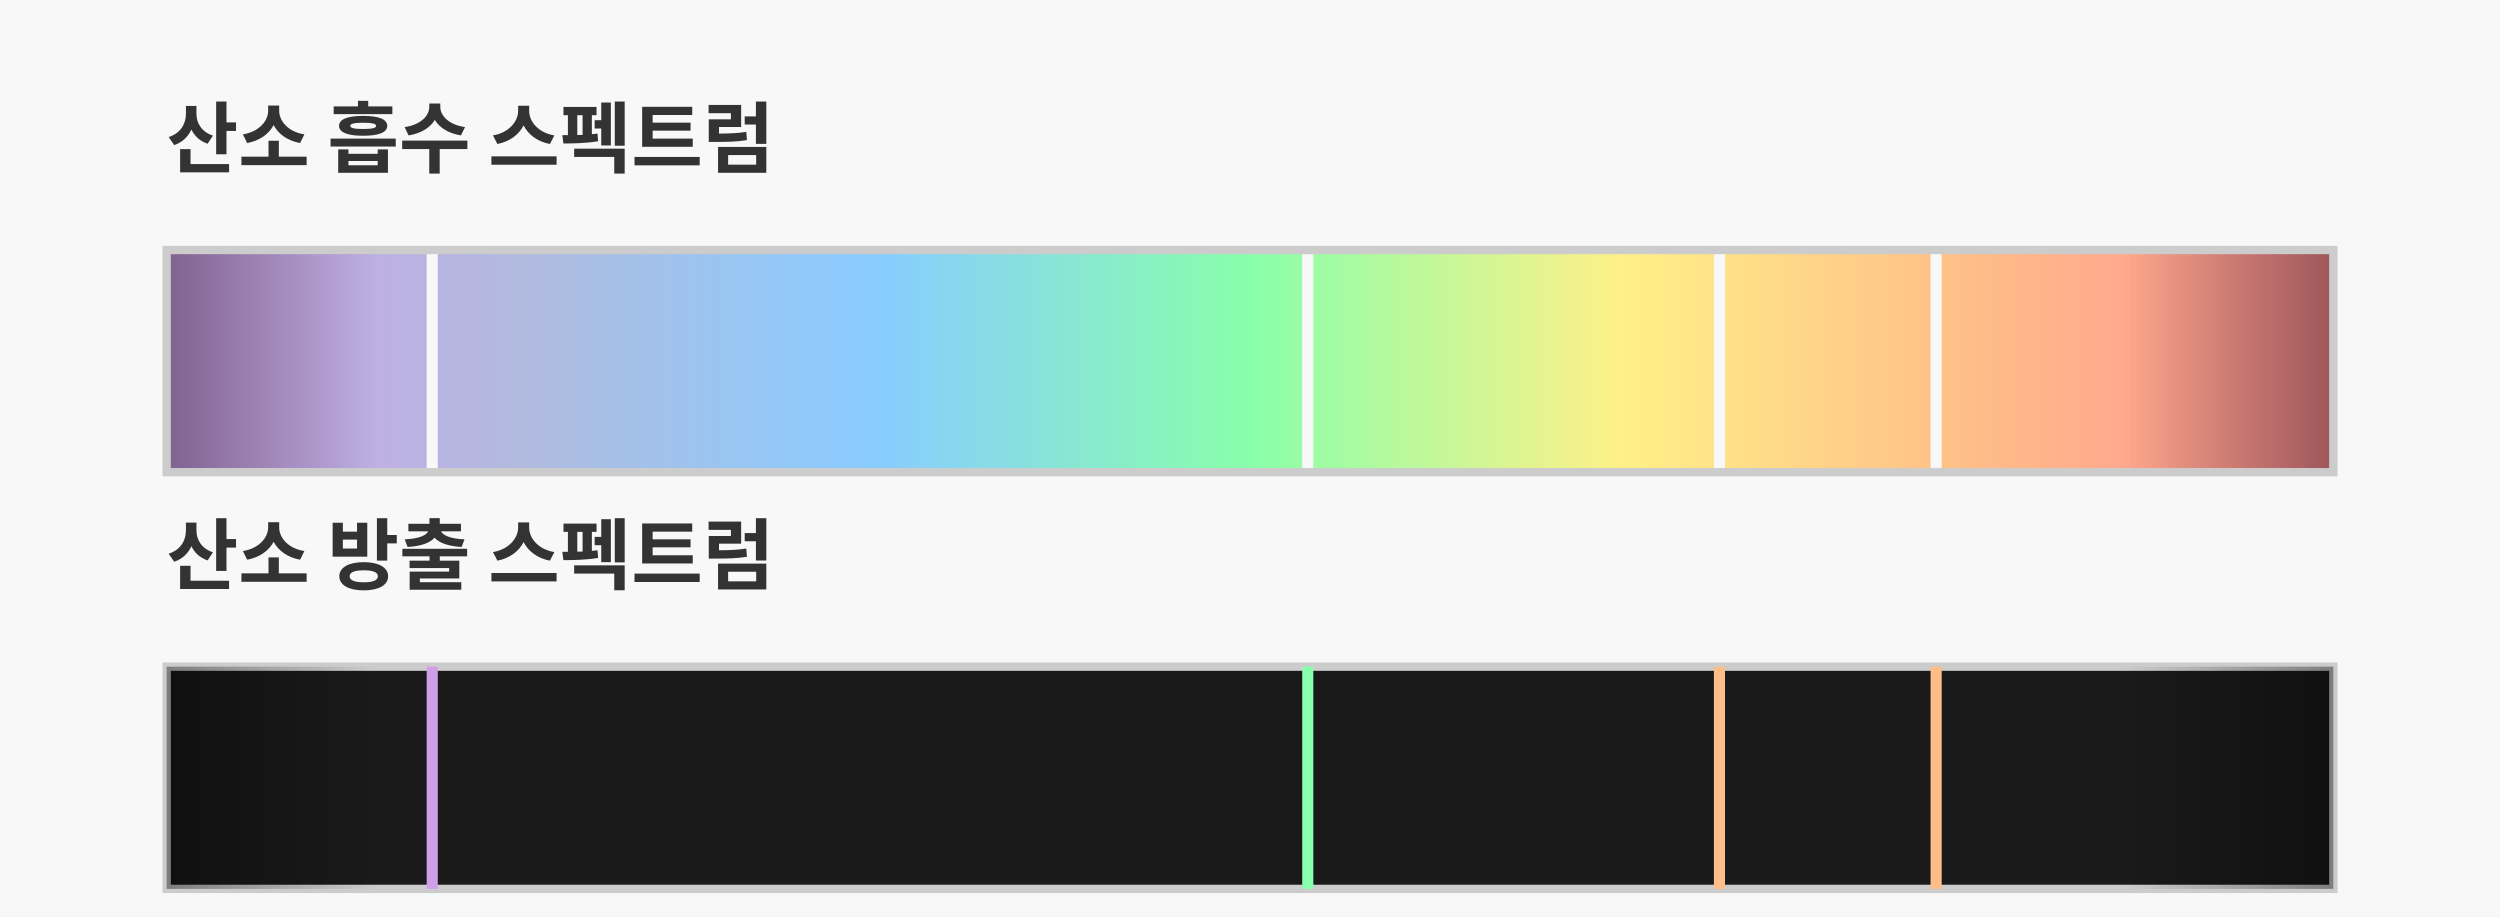
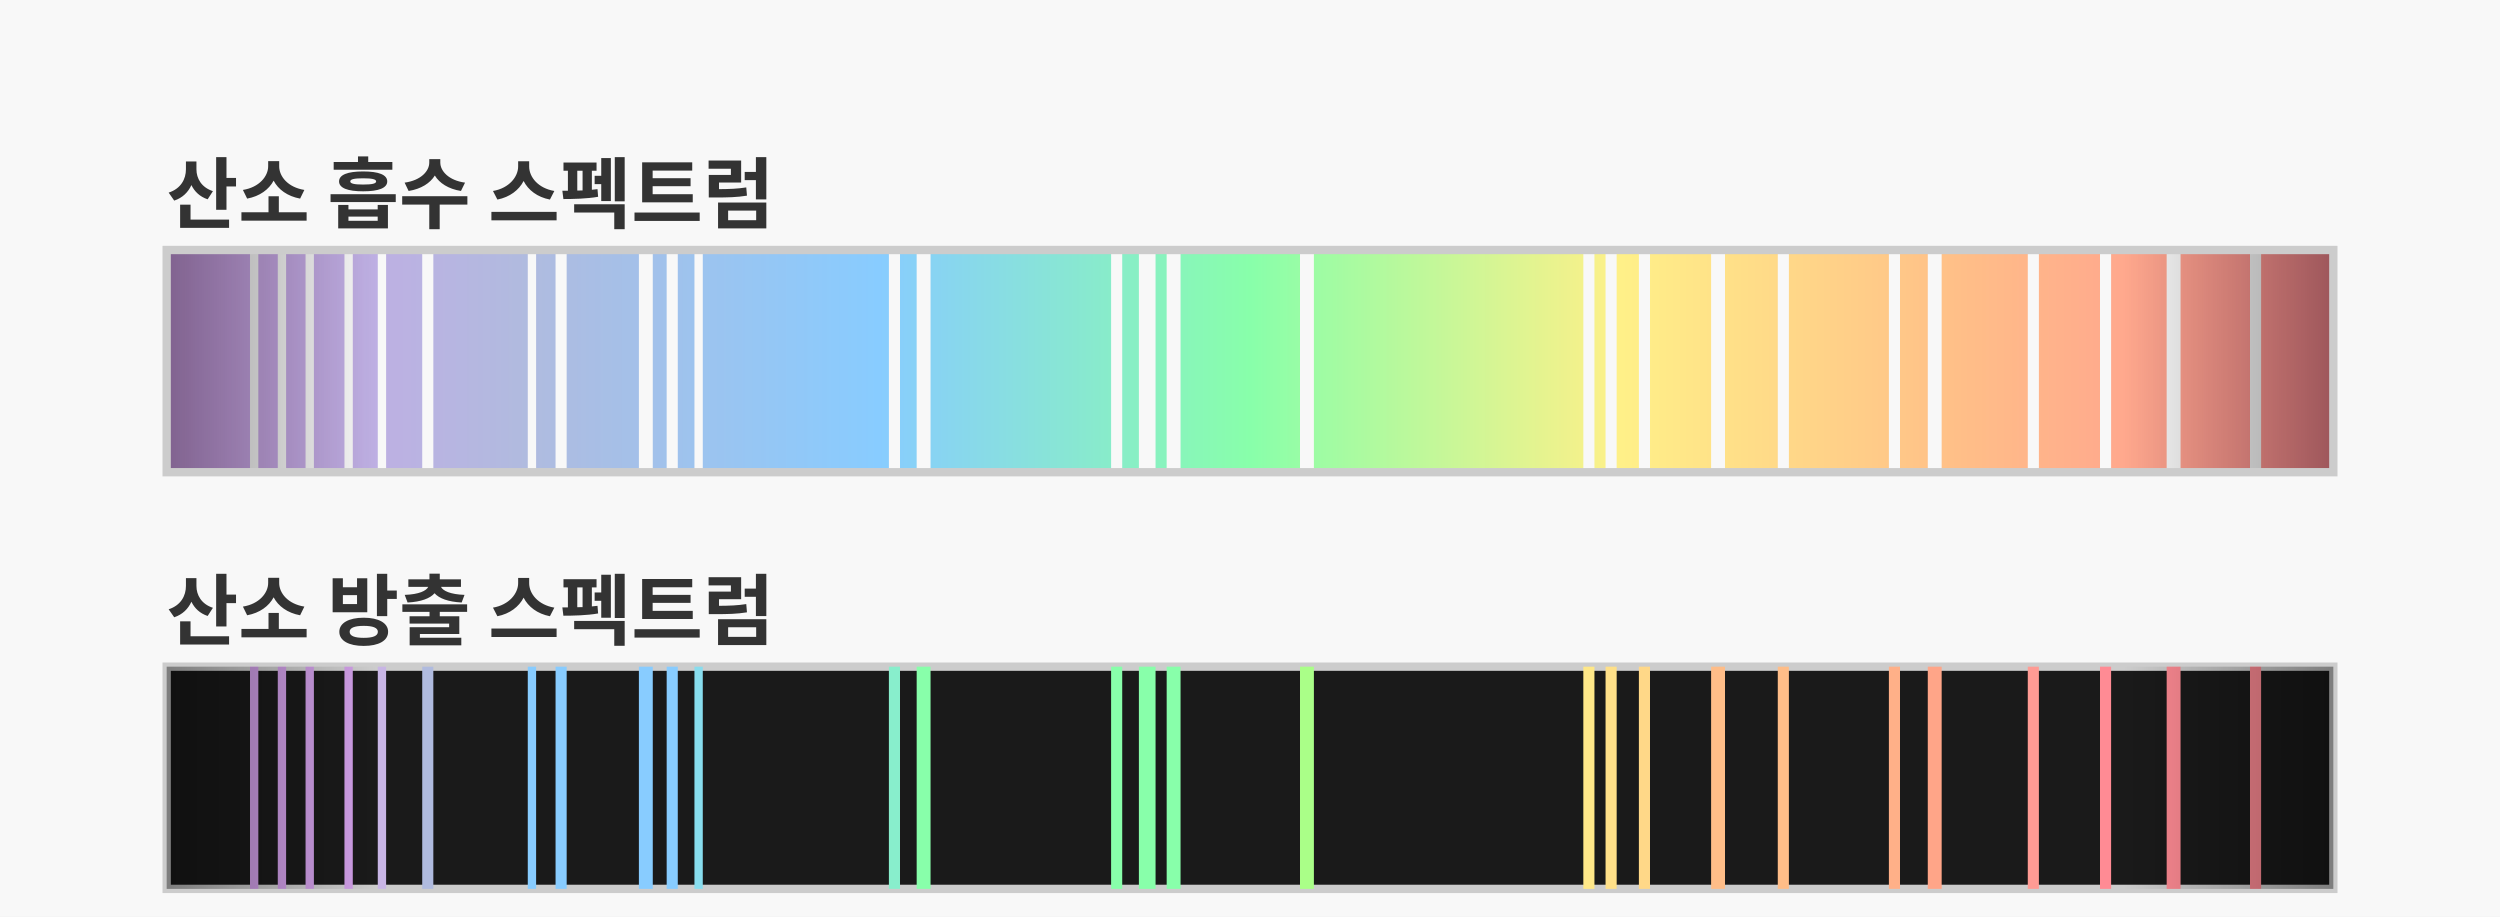
<svg xmlns="http://www.w3.org/2000/svg" width="450" height="165" viewBox="0 0 450 165">
  <defs>
    <linearGradient id="continuousSpectrum" x1="0%" y1="0%" x2="100%" y2="0%">
      <stop offset="0%" stop-color="#D19FE8" />
      <stop offset="17%" stop-color="#B0BBDF" />
      <stop offset="33%" stop-color="#88CCFF" />
      <stop offset="50%" stop-color="#88FFAA" />
      <stop offset="67%" stop-color="#FFF088" />
      <stop offset="83%" stop-color="#FFBD88" />
      <stop offset="100%" stop-color="#FF8B94" />
    </linearGradient>
    <linearGradient id="edgeDarkening" x1="0%" y1="0%" x2="100%" y2="0%">
      <stop offset="0%" stop-color="#000000" stop-opacity="0.4" />
      <stop offset="10%" stop-color="#000000" stop-opacity="0" />
      <stop offset="90%" stop-color="#000000" stop-opacity="0" />
      <stop offset="100%" stop-color="#000000" stop-opacity="0.4" />
    </linearGradient>
    <mask id="absorptionMask">
      <rect x="30" y="0" width="390" height="100" fill="white" />
-       <rect x="76.8" y="0" width="2" height="100" fill="black" />
-       <rect x="234.4" y="0" width="2" height="100" fill="black" />
-       <rect x="308.5" y="0" width="2" height="100" fill="black" />
-       <rect x="347.5" y="0" width="2" height="100" fill="black" />
+       <rect x="45" y="0" width="1.5" height="100" fill="black" />
+       <rect x="50" y="0" width="1.5" height="100" fill="black" />
+       <rect x="55" y="0" width="1.5" height="100" fill="black" />
+       <rect x="62" y="0" width="1.5" height="100" fill="black" />
+       <rect x="68" y="0" width="1.5" height="100" fill="black" />
+       <rect x="76" y="0" width="2" height="100" fill="black" />
+       <rect x="95" y="0" width="1.5" height="100" fill="black" />
+       <rect x="100" y="0" width="2" height="100" fill="black" />
+       <rect x="115" y="0" width="2.5" height="100" fill="black" />
+       <rect x="120" y="0" width="2" height="100" fill="black" />
+       <rect x="125" y="0" width="1.5" height="100" fill="black" />
+       <rect x="160" y="0" width="2" height="100" fill="black" />
+       <rect x="165" y="0" width="2.5" height="100" fill="black" />
+       <rect x="200" y="0" width="2" height="100" fill="black" />
+       <rect x="205" y="0" width="3" height="100" fill="black" />
+       <rect x="210" y="0" width="2.5" height="100" fill="black" />
+       <rect x="234" y="0" width="2.5" height="100" fill="black" />
+       <rect x="285" y="0" width="2" height="100" fill="black" />
+       <rect x="289" y="0" width="2" height="100" fill="black" />
+       <rect x="295" y="0" width="2" height="100" fill="black" />
+       <rect x="308" y="0" width="2.5" height="100" fill="black" />
+       <rect x="320" y="0" width="2" height="100" fill="black" />
+       <rect x="340" y="0" width="2" height="100" fill="black" />
+       <rect x="347" y="0" width="2.5" height="100" fill="black" />
+       <rect x="365" y="0" width="2" height="100" fill="black" />
+       <rect x="378" y="0" width="2" height="100" fill="black" />
+       <rect x="390" y="0" width="2.5" height="100" fill="black" />
+       <rect x="405" y="0" width="2" height="100" fill="black" />
    </mask>
  </defs>
  <rect width="450" height="165" fill="#F8F8F8" />
-   <text x="30" y="30" font-size="14" font-weight="bold" fill="#333" font-family="Arial, sans-serif">
+   <text x="30" y="40" font-size="14" font-weight="bold" fill="#333" font-family="Arial, sans-serif">
    산소 흡수 스펙트럼
  </text>
  <rect x="30" y="45" width="390" height="40" fill="url(#continuousSpectrum)" mask="url(#absorptionMask)" />
  <rect x="30" y="45" width="390" height="40" fill="url(#edgeDarkening)" />
  <rect x="30" y="45" width="390" height="40" fill="none" stroke="#CCC" stroke-width="1.5" />
-   <text x="30" y="105" font-size="14" font-weight="bold" fill="#333" font-family="Arial, sans-serif">
+   <text x="30" y="115" font-size="14" font-weight="bold" fill="#333" font-family="Arial, sans-serif">
    산소 방출 스펙트럼
  </text>
  <rect x="30" y="120" width="390" height="40" fill="#1A1A1A" stroke="#CCC" stroke-width="1.5" />
-   <rect x="76.8" y="120" width="2" height="40" fill="#D19FE8" />
-   <rect x="234.4" y="120" width="2" height="40" fill="#88FFAA" />
-   <rect x="308.5" y="120" width="2" height="40" fill="#FFBD88" />
-   <rect x="347.5" y="120" width="2" height="40" fill="#FFBD88" />
+   <rect x="45" y="120" width="1.5" height="40" fill="#D19FE8" />
+   <rect x="50" y="120" width="1.5" height="40" fill="#D19FE8" />
+   <rect x="55" y="120" width="1.5" height="40" fill="#D19FE8" />
+   <rect x="62" y="120" width="1.5" height="40" fill="#D19FE8" />
+   <rect x="68" y="120" width="1.5" height="40" fill="#C8B5E5" />
+   <rect x="76" y="120" width="2" height="40" fill="#B0BBDF" />
+   <rect x="95" y="120" width="1.5" height="40" fill="#88CCFF" />
+   <rect x="100" y="120" width="2" height="40" fill="#88CCFF" />
+   <rect x="115" y="120" width="2.5" height="40" fill="#88CCFF" />
+   <rect x="120" y="120" width="2" height="40" fill="#88CCFF" />
+   <rect x="125" y="120" width="1.5" height="40" fill="#88DDEE" />
+   <rect x="160" y="120" width="2" height="40" fill="#88EECC" />
+   <rect x="165" y="120" width="2.5" height="40" fill="#88FFAA" />
+   <rect x="200" y="120" width="2" height="40" fill="#88FFAA" />
+   <rect x="205" y="120" width="3" height="40" fill="#88FFAA" />
+   <rect x="210" y="120" width="2.5" height="40" fill="#88FFAA" />
+   <rect x="234" y="120" width="2.5" height="40" fill="#AAFF88" />
+   <rect x="285" y="120" width="2" height="40" fill="#FFE888" />
+   <rect x="289" y="120" width="2" height="40" fill="#FFE088" />
+   <rect x="295" y="120" width="2" height="40" fill="#FFD888" />
+   <rect x="308" y="120" width="2.5" height="40" fill="#FFBD88" />
+   <rect x="320" y="120" width="2" height="40" fill="#FFBD88" />
+   <rect x="340" y="120" width="2" height="40" fill="#FFB088" />
+   <rect x="347" y="120" width="2.5" height="40" fill="#FFA588" />
+   <rect x="365" y="120" width="2" height="40" fill="#FF9B94" />
+   <rect x="378" y="120" width="2" height="40" fill="#FF8B94" />
+   <rect x="390" y="120" width="2.5" height="40" fill="#FF8B94" />
+   <rect x="405" y="120" width="2" height="40" fill="#FF8B94" />
  <rect x="30" y="120" width="390" height="40" fill="url(#edgeDarkening)" />
</svg>
